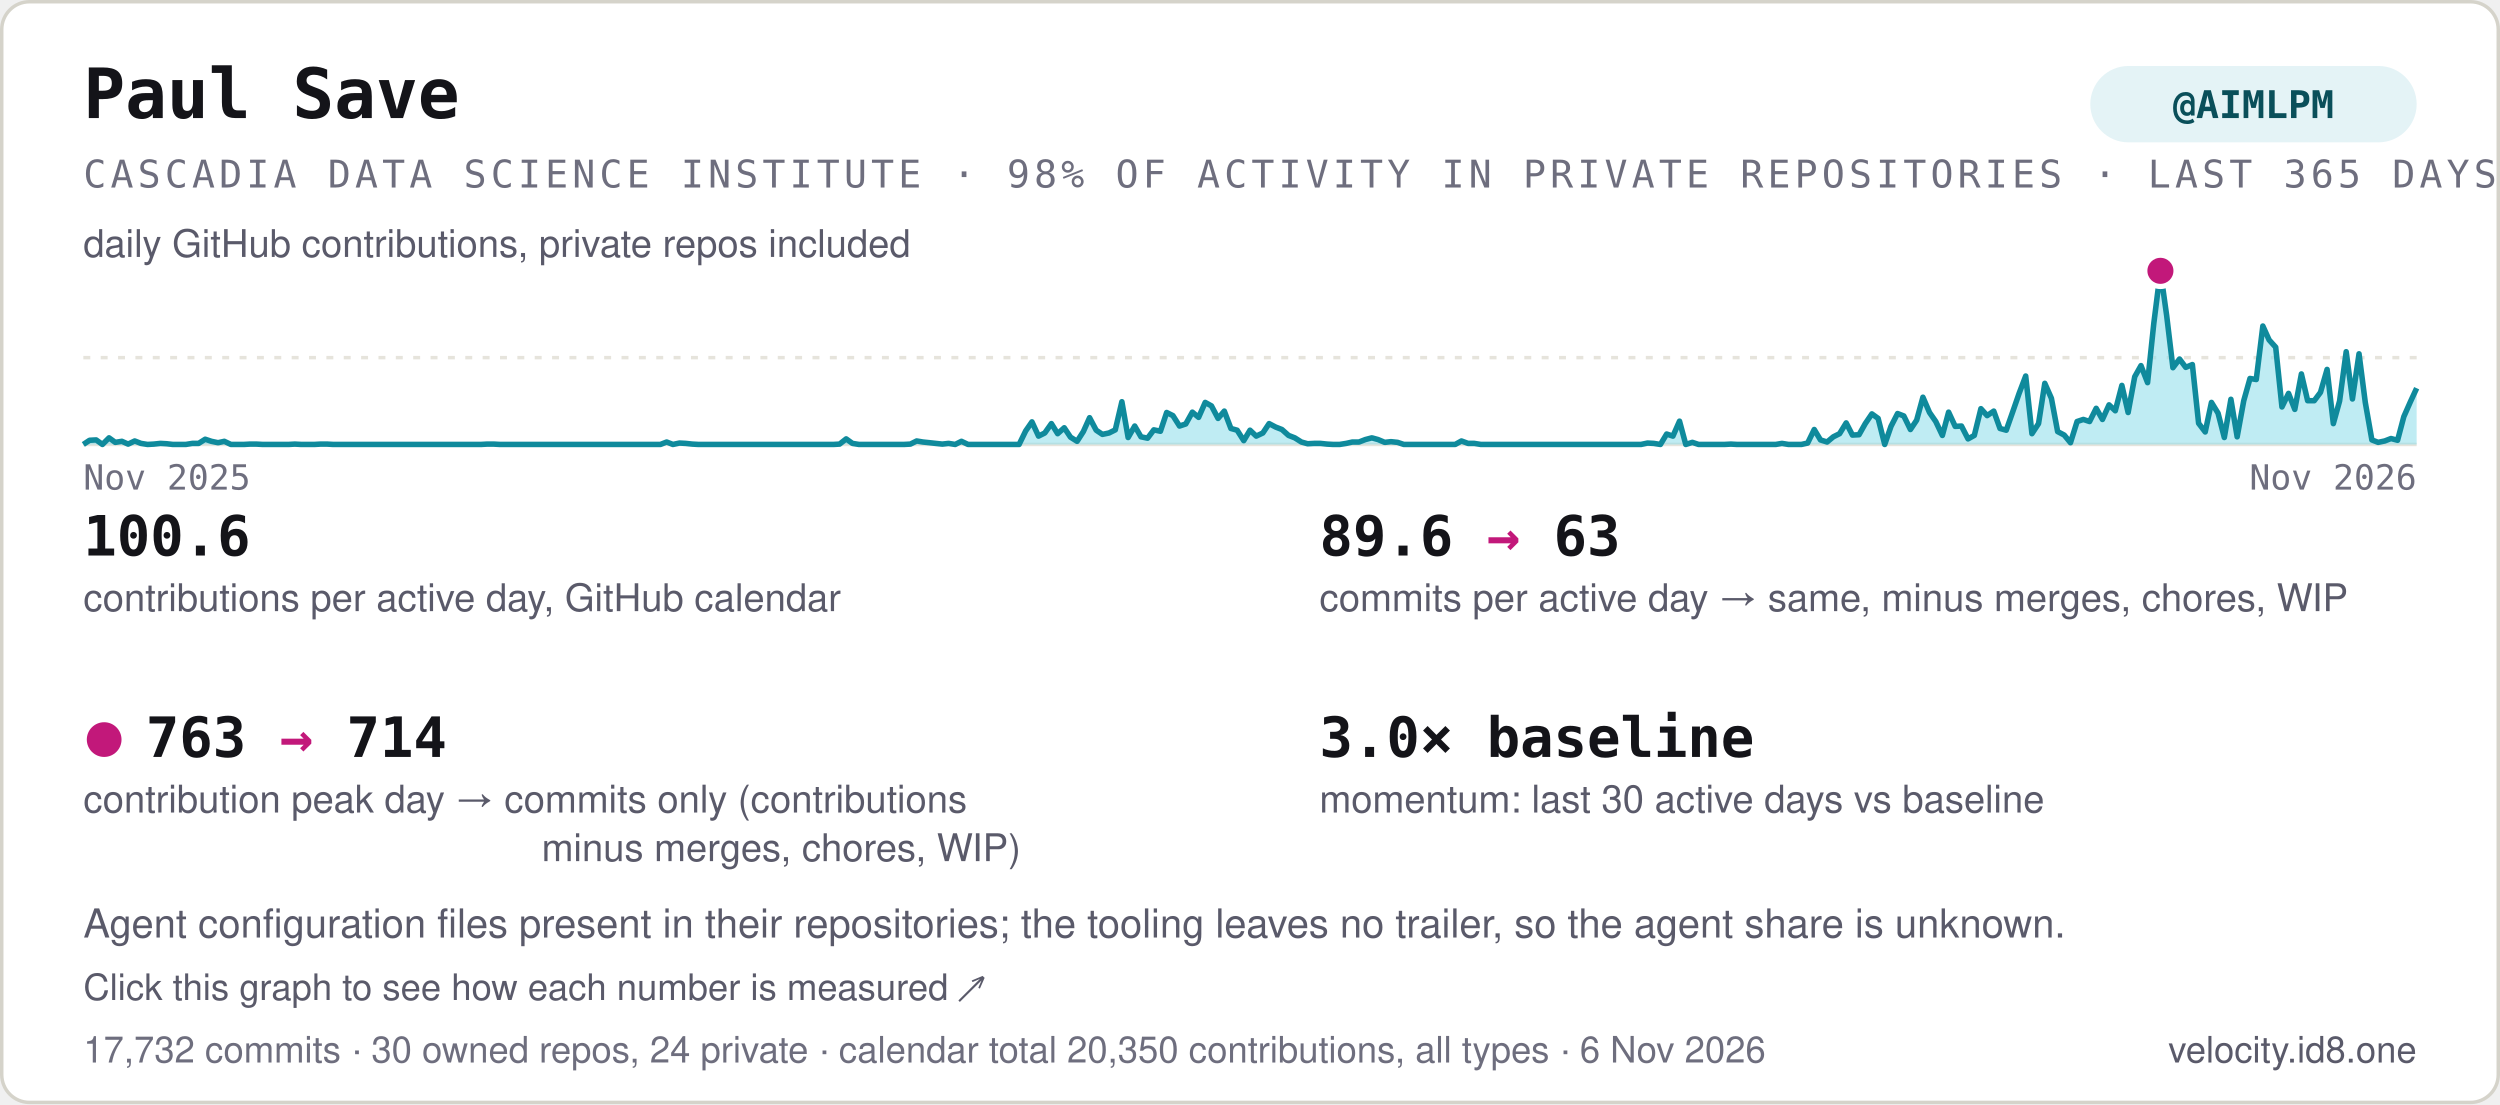
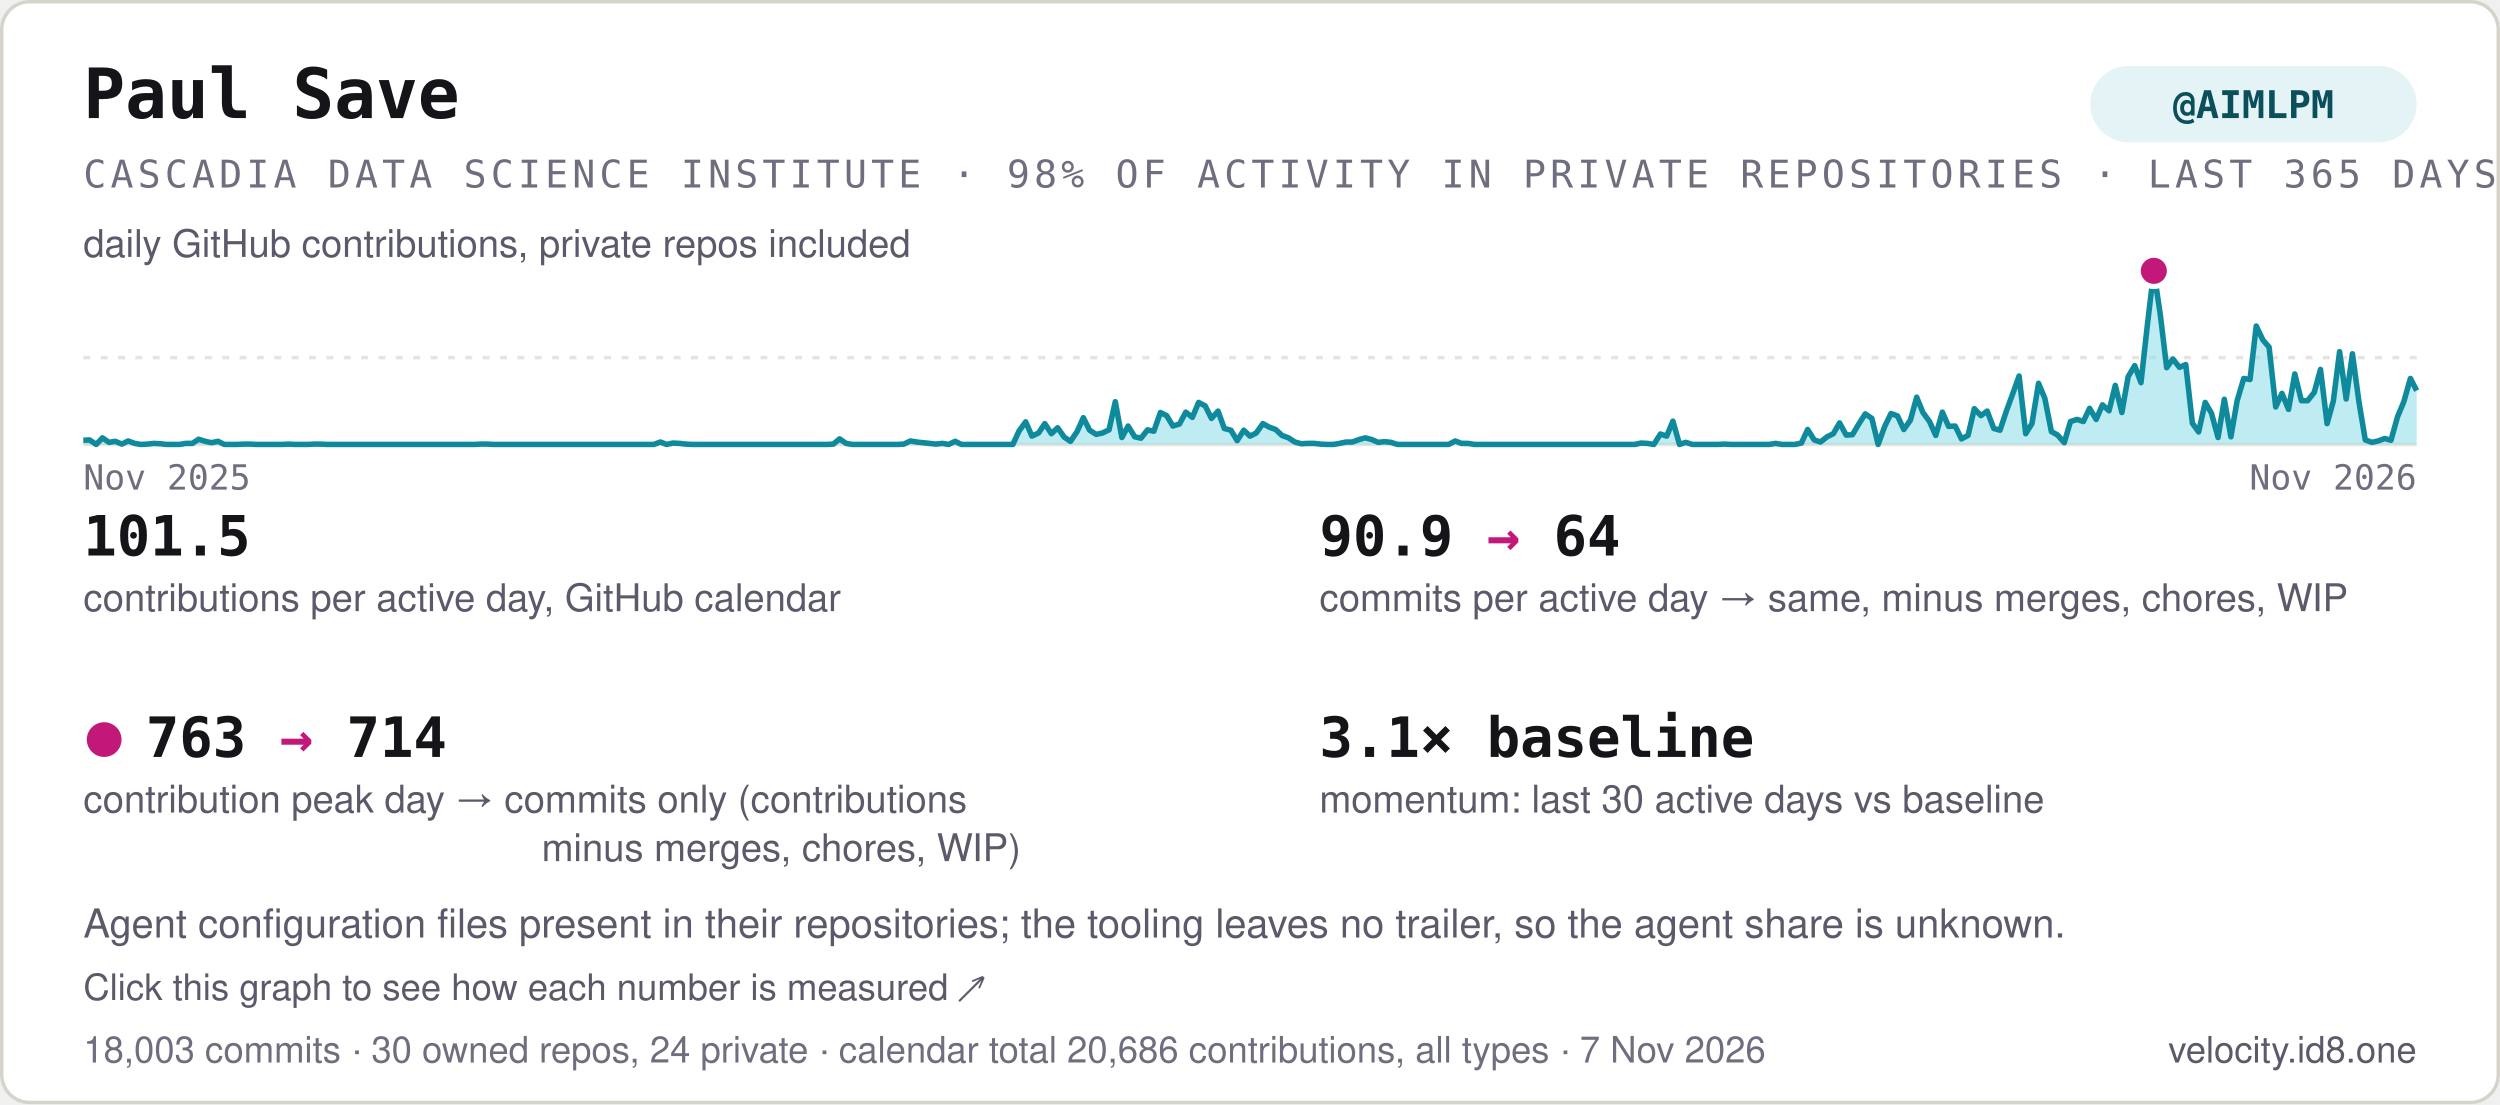
<svg xmlns="http://www.w3.org/2000/svg" width="720" height="318" viewBox="0 0 720 318" role="img" aria-label="Paul Save: Velocity Graph">
  <rect x="0.5" y="0.5" width="719" height="317" rx="8" fill="#FFFFFF" stroke="#D5D3CA" />
  <text x="24" y="34" font-family="Departure Mono, JetBrains Mono, ui-monospace, Menlo, monospace" font-size="20" font-weight="700" fill="#141419">Paul Save</text>
  <text x="24" y="54" font-family="Departure Mono, JetBrains Mono, ui-monospace, Menlo, monospace" font-size="11" letter-spacing="1.2" fill="#6E6E7E">CASCADIA DATA SCIENCE INSTITUTE · 98% OF ACTIVITY IN PRIVATE REPOSITORIES · LAST 365 DAYS</text>
  <rect x="602" y="19" width="94" height="22" rx="11" fill="#E4F3F6" />
  <text x="649" y="34" text-anchor="middle" font-family="Departure Mono, JetBrains Mono, ui-monospace, Menlo, monospace" font-size="11" font-weight="600" fill="#0A4F5A">@AIMLPM</text>
  <line x1="24" x2="696" y1="128" y2="128" stroke="#E6E4DC" />
  <line x1="24" x2="696" y1="103.0" y2="103.0" stroke="#E6E4DC" stroke-dasharray="2 3" />
-   <path d="M24.0,128.0 L25.8,126.8 L27.7,126.7 L29.5,128.0 L31.4,126.1 L33.2,127.4 L35.1,127.1 L36.9,127.9 L38.8,127.0 L40.6,127.7 L42.5,128.0 L44.3,127.9 L46.2,127.7 L48.0,127.8 L49.8,128.0 L51.7,128.0 L53.5,128.0 L55.4,127.7 L57.2,127.7 L59.1,126.5 L60.9,127.1 L62.8,127.5 L64.6,127.1 L66.5,128.0 L68.3,128.0 L70.2,128.0 L72.0,127.9 L73.8,127.9 L75.7,128.0 L77.5,128.0 L79.4,128.0 L81.2,128.0 L83.1,128.0 L84.9,127.9 L86.8,128.0 L88.6,128.0 L90.5,128.0 L92.3,127.9 L94.2,127.9 L96.0,128.0 L97.8,128.0 L99.7,128.0 L101.5,128.0 L103.4,128.0 L105.2,128.0 L107.1,128.0 L108.9,128.0 L110.8,128.0 L112.6,128.0 L114.5,128.0 L116.3,128.0 L118.2,128.0 L120.0,128.0 L121.8,128.0 L123.7,128.0 L125.5,128.0 L127.4,128.0 L129.2,128.0 L131.1,128.0 L132.9,128.0 L134.8,128.0 L136.6,128.0 L138.5,128.0 L140.3,127.9 L142.2,127.9 L144.0,128.0 L145.8,128.0 L147.7,128.0 L149.5,128.0 L151.4,128.0 L153.2,128.0 L155.1,128.0 L156.9,128.0 L158.8,128.0 L160.6,128.0 L162.5,128.0 L164.3,128.0 L166.2,128.0 L168.0,128.0 L169.8,128.0 L171.7,128.0 L173.5,128.0 L175.4,128.0 L177.2,128.0 L179.1,128.0 L180.9,128.0 L182.8,128.0 L184.6,128.0 L186.5,128.0 L188.3,128.0 L190.2,128.0 L192.0,127.3 L193.8,128.0 L195.7,127.6 L197.5,127.7 L199.4,127.9 L201.2,128.0 L203.1,128.0 L204.9,128.0 L206.8,128.0 L208.6,128.0 L210.5,128.0 L212.3,128.0 L214.2,128.0 L216.0,128.0 L217.8,128.0 L219.7,128.0 L221.5,128.0 L223.4,128.0 L225.2,128.0 L227.1,128.0 L228.9,128.0 L230.8,128.0 L232.6,128.0 L234.5,128.0 L236.3,128.0 L238.2,128.0 L240.0,128.0 L241.8,127.9 L243.7,126.4 L245.5,127.7 L247.4,128.0 L249.2,128.0 L251.1,128.0 L252.9,128.0 L254.8,128.0 L256.6,128.0 L258.5,128.0 L260.3,128.0 L262.2,127.9 L264.0,127.0 L265.8,127.3 L267.7,127.5 L269.5,127.7 L271.4,127.9 L273.2,127.7 L275.1,128.0 L276.9,127.1 L278.8,128.0 L280.6,128.0 L282.5,128.0 L284.3,128.0 L286.2,128.0 L288.0,128.0 L289.8,128.0 L291.7,128.0 L293.5,128.0 L295.4,124.1 L297.2,121.5 L299.1,125.6 L300.9,124.7 L302.8,122.0 L304.6,124.9 L306.5,123.2 L308.3,125.9 L310.2,127.1 L312.0,124.3 L313.8,120.3 L315.7,123.9 L317.5,125.1 L319.4,124.7 L321.2,123.8 L323.1,115.7 L324.9,126.0 L326.8,122.7 L328.6,125.8 L330.5,126.2 L332.3,123.8 L334.2,124.2 L336.0,118.8 L337.8,119.7 L339.7,122.7 L341.5,122.1 L343.4,118.7 L345.2,120.2 L347.1,115.9 L348.9,116.9 L350.8,120.5 L352.6,118.4 L354.5,123.4 L356.3,123.9 L358.2,126.9 L360.0,123.9 L361.8,125.6 L363.7,124.7 L365.5,122.0 L367.4,123.0 L369.2,123.7 L371.1,125.4 L372.9,126.1 L374.8,127.3 L376.6,127.8 L378.5,127.7 L380.3,127.7 L382.2,127.9 L384.0,128.0 L385.8,128.0 L387.7,127.7 L389.5,127.3 L391.4,127.3 L393.2,126.6 L395.1,126.1 L396.9,126.6 L398.8,127.4 L400.6,127.2 L402.5,127.4 L404.3,128.0 L406.2,128.0 L408.0,128.0 L409.8,128.0 L411.7,128.0 L413.5,128.0 L415.4,128.0 L417.2,128.0 L419.1,128.0 L420.9,127.0 L422.8,127.7 L424.6,127.7 L426.5,128.0 L428.3,128.0 L430.2,128.0 L432.0,128.0 L433.8,128.0 L435.7,128.0 L437.5,128.0 L439.4,128.0 L441.2,128.0 L443.1,128.0 L444.9,128.0 L446.8,128.0 L448.6,128.0 L450.5,128.0 L452.3,128.0 L454.2,128.0 L456.0,128.0 L457.8,128.0 L459.7,128.0 L461.5,128.0 L463.4,128.0 L465.2,128.0 L467.1,128.0 L468.9,128.0 L470.8,128.0 L472.6,128.0 L474.5,127.6 L476.3,127.7 L478.2,128.0 L480.0,125.0 L481.8,125.6 L483.7,121.3 L485.5,128.0 L487.4,127.4 L489.2,128.0 L491.1,128.0 L492.9,128.0 L494.8,128.0 L496.6,128.0 L498.5,127.9 L500.3,128.0 L502.2,128.0 L504.0,128.0 L505.8,128.0 L507.7,128.0 L509.5,128.0 L511.4,128.0 L513.2,127.7 L515.1,128.0 L516.9,128.0 L518.8,128.0 L520.6,127.6 L522.5,123.7 L524.3,126.7 L526.2,127.3 L528.0,125.8 L529.8,124.9 L531.7,121.8 L533.5,125.3 L535.4,125.2 L537.2,122.0 L539.1,119.2 L540.9,120.5 L542.8,128.0 L544.6,122.8 L546.5,119.1 L548.3,119.8 L550.2,123.7 L552.0,121.0 L553.8,114.4 L555.7,118.8 L557.5,121.4 L559.4,125.4 L561.2,118.7 L563.1,122.8 L564.9,122.7 L566.8,126.4 L568.6,125.4 L570.5,117.7 L572.3,119.7 L574.2,118.4 L576.0,123.4 L577.8,123.9 L579.7,118.5 L581.5,113.3 L583.4,108.3 L585.2,124.9 L587.1,122.0 L588.9,110.4 L590.8,114.7 L592.6,124.3 L594.5,125.3 L596.3,127.5 L598.2,121.4 L600.0,120.8 L601.8,121.4 L603.7,117.6 L605.5,120.8 L607.4,116.6 L609.2,118.3 L611.1,111.0 L612.9,118.8 L614.8,108.5 L616.6,105.3 L618.5,110.2 L620.3,93.1 L622.2,78.0 L624.0,90.9 L625.8,105.9 L627.7,103.4 L629.5,105.8 L631.4,105.0 L633.2,121.9 L635.1,124.4 L636.9,115.9 L638.8,119.0 L640.6,126.0 L642.5,115.0 L644.3,125.8 L646.2,115.4 L648.0,109.0 L649.8,109.3 L651.7,93.9 L653.5,97.9 L655.4,100.0 L657.2,117.2 L659.1,113.3 L660.9,117.9 L662.8,107.7 L664.6,115.4 L666.5,115.4 L668.3,113.0 L670.2,106.4 L672.0,122.0 L673.8,115.5 L675.7,101.3 L677.5,114.9 L679.4,101.9 L681.2,115.9 L683.1,126.7 L684.9,127.4 L686.8,127.0 L688.6,126.3 L690.5,126.8 L692.3,120.0 L694.2,115.7 L696.0,111.8 L696.0,128 L24,128 Z" fill="#8ADCE8" fill-opacity="0.55" />
-   <path d="M24.0,128.0 L25.8,126.8 L27.7,126.7 L29.5,128.0 L31.4,126.1 L33.2,127.4 L35.1,127.1 L36.9,127.9 L38.8,127.0 L40.6,127.7 L42.5,128.0 L44.3,127.9 L46.2,127.7 L48.0,127.8 L49.8,128.0 L51.7,128.0 L53.5,128.0 L55.4,127.7 L57.2,127.7 L59.1,126.5 L60.9,127.1 L62.8,127.5 L64.6,127.1 L66.5,128.0 L68.3,128.0 L70.2,128.0 L72.0,127.9 L73.8,127.9 L75.7,128.0 L77.5,128.0 L79.4,128.0 L81.2,128.0 L83.1,128.0 L84.9,127.9 L86.8,128.0 L88.6,128.0 L90.5,128.0 L92.3,127.9 L94.2,127.9 L96.0,128.0 L97.8,128.0 L99.7,128.0 L101.5,128.0 L103.4,128.0 L105.2,128.0 L107.1,128.0 L108.9,128.0 L110.8,128.0 L112.6,128.0 L114.5,128.0 L116.3,128.0 L118.2,128.0 L120.0,128.0 L121.8,128.0 L123.7,128.0 L125.5,128.0 L127.4,128.0 L129.2,128.0 L131.1,128.0 L132.9,128.0 L134.8,128.0 L136.6,128.0 L138.5,128.0 L140.3,127.9 L142.2,127.9 L144.0,128.0 L145.8,128.0 L147.7,128.0 L149.5,128.0 L151.4,128.0 L153.2,128.0 L155.1,128.0 L156.9,128.0 L158.8,128.0 L160.6,128.0 L162.5,128.0 L164.3,128.0 L166.2,128.0 L168.0,128.0 L169.8,128.0 L171.7,128.0 L173.5,128.0 L175.4,128.0 L177.2,128.0 L179.1,128.0 L180.9,128.0 L182.8,128.0 L184.6,128.0 L186.5,128.0 L188.3,128.0 L190.2,128.0 L192.0,127.3 L193.8,128.0 L195.7,127.6 L197.5,127.7 L199.4,127.9 L201.2,128.0 L203.1,128.0 L204.9,128.0 L206.8,128.0 L208.6,128.0 L210.5,128.0 L212.3,128.0 L214.2,128.0 L216.0,128.0 L217.8,128.0 L219.7,128.0 L221.5,128.0 L223.4,128.0 L225.2,128.0 L227.1,128.0 L228.9,128.0 L230.8,128.0 L232.6,128.0 L234.5,128.0 L236.3,128.0 L238.2,128.0 L240.0,128.0 L241.8,127.9 L243.7,126.4 L245.5,127.7 L247.4,128.0 L249.2,128.0 L251.1,128.0 L252.9,128.0 L254.8,128.0 L256.6,128.0 L258.5,128.0 L260.3,128.0 L262.2,127.9 L264.0,127.0 L265.8,127.3 L267.7,127.5 L269.5,127.7 L271.4,127.9 L273.2,127.7 L275.1,128.0 L276.9,127.1 L278.8,128.0 L280.6,128.0 L282.5,128.0 L284.3,128.0 L286.2,128.0 L288.0,128.0 L289.8,128.0 L291.7,128.0 L293.5,128.0 L295.4,124.1 L297.2,121.5 L299.1,125.6 L300.9,124.7 L302.8,122.0 L304.6,124.9 L306.5,123.2 L308.3,125.9 L310.2,127.1 L312.0,124.3 L313.8,120.3 L315.7,123.9 L317.5,125.1 L319.4,124.7 L321.2,123.8 L323.1,115.7 L324.9,126.0 L326.8,122.7 L328.6,125.8 L330.5,126.2 L332.3,123.8 L334.2,124.2 L336.0,118.8 L337.8,119.7 L339.7,122.7 L341.5,122.1 L343.4,118.7 L345.2,120.2 L347.1,115.9 L348.9,116.9 L350.8,120.5 L352.6,118.4 L354.5,123.4 L356.3,123.9 L358.2,126.9 L360.0,123.9 L361.8,125.6 L363.7,124.7 L365.5,122.0 L367.4,123.0 L369.2,123.7 L371.1,125.4 L372.9,126.1 L374.8,127.3 L376.6,127.8 L378.5,127.7 L380.3,127.7 L382.2,127.9 L384.0,128.0 L385.8,128.0 L387.7,127.7 L389.5,127.3 L391.4,127.3 L393.2,126.6 L395.1,126.1 L396.9,126.6 L398.8,127.4 L400.6,127.2 L402.5,127.4 L404.3,128.0 L406.2,128.0 L408.0,128.0 L409.8,128.0 L411.7,128.0 L413.5,128.0 L415.4,128.0 L417.2,128.0 L419.1,128.0 L420.9,127.0 L422.8,127.7 L424.6,127.7 L426.5,128.0 L428.3,128.0 L430.2,128.0 L432.0,128.0 L433.8,128.0 L435.7,128.0 L437.5,128.0 L439.4,128.0 L441.2,128.0 L443.1,128.0 L444.9,128.0 L446.8,128.0 L448.6,128.0 L450.5,128.0 L452.3,128.0 L454.2,128.0 L456.0,128.0 L457.8,128.0 L459.7,128.0 L461.5,128.0 L463.4,128.0 L465.2,128.0 L467.1,128.0 L468.9,128.0 L470.8,128.0 L472.6,128.0 L474.5,127.6 L476.3,127.7 L478.2,128.0 L480.0,125.0 L481.8,125.6 L483.7,121.3 L485.5,128.0 L487.4,127.4 L489.2,128.0 L491.1,128.0 L492.9,128.0 L494.8,128.0 L496.6,128.0 L498.5,127.9 L500.3,128.0 L502.2,128.0 L504.0,128.0 L505.8,128.0 L507.7,128.0 L509.5,128.0 L511.4,128.0 L513.2,127.7 L515.1,128.0 L516.9,128.0 L518.8,128.0 L520.6,127.6 L522.5,123.7 L524.3,126.7 L526.2,127.3 L528.0,125.8 L529.8,124.9 L531.7,121.8 L533.5,125.3 L535.4,125.2 L537.2,122.0 L539.1,119.2 L540.9,120.5 L542.8,128.0 L544.6,122.8 L546.5,119.1 L548.3,119.8 L550.2,123.7 L552.0,121.0 L553.8,114.4 L555.7,118.8 L557.5,121.4 L559.4,125.4 L561.2,118.7 L563.1,122.8 L564.9,122.7 L566.8,126.4 L568.6,125.4 L570.5,117.7 L572.3,119.7 L574.2,118.4 L576.0,123.4 L577.8,123.9 L579.7,118.5 L581.5,113.3 L583.4,108.3 L585.2,124.9 L587.1,122.0 L588.9,110.4 L590.8,114.7 L592.6,124.3 L594.5,125.3 L596.3,127.5 L598.2,121.4 L600.0,120.8 L601.8,121.4 L603.7,117.6 L605.5,120.8 L607.4,116.6 L609.2,118.3 L611.1,111.0 L612.9,118.8 L614.8,108.5 L616.6,105.3 L618.5,110.2 L620.3,93.1 L622.2,78.0 L624.0,90.9 L625.8,105.9 L627.7,103.4 L629.5,105.8 L631.4,105.0 L633.2,121.9 L635.1,124.4 L636.9,115.9 L638.8,119.0 L640.6,126.0 L642.5,115.0 L644.3,125.8 L646.2,115.4 L648.0,109.0 L649.8,109.3 L651.7,93.9 L653.5,97.9 L655.4,100.0 L657.2,117.2 L659.1,113.3 L660.9,117.9 L662.8,107.7 L664.6,115.4 L666.5,115.4 L668.3,113.0 L670.2,106.4 L672.0,122.0 L673.8,115.5 L675.7,101.3 L677.5,114.9 L679.4,101.9 L681.2,115.9 L683.1,126.7 L684.9,127.4 L686.8,127.0 L688.6,126.3 L690.5,126.8 L692.3,120.0 L694.2,115.7 L696.0,111.8" fill="none" stroke="#0F8A9C" stroke-width="1.6" stroke-linejoin="round" />
-   <circle cx="622.2" cy="78.0" r="4.5" fill="#C2187A" stroke="#FFFFFF" stroke-width="1.5" />
+   <path d="M24.0,126.8 L25.8,126.7 L27.7,128.0 L29.5,126.1 L31.4,127.4 L33.2,127.1 L35.1,127.9 L36.9,127.0 L38.8,127.7 L40.6,128.0 L42.5,127.9 L44.3,127.7 L46.2,127.8 L48.0,128.0 L49.8,128.0 L51.7,128.0 L53.5,127.7 L55.4,127.7 L57.2,126.5 L59.1,127.1 L60.9,127.5 L62.8,127.1 L64.6,128.0 L66.5,128.0 L68.3,128.0 L70.2,127.9 L72.0,127.9 L73.8,128.0 L75.7,128.0 L77.5,128.0 L79.4,128.0 L81.2,128.0 L83.1,127.9 L84.9,128.0 L86.8,128.0 L88.6,128.0 L90.5,127.9 L92.3,127.9 L94.2,128.0 L96.0,128.0 L97.8,128.0 L99.7,128.0 L101.5,128.0 L103.4,128.0 L105.2,128.0 L107.1,128.0 L108.9,128.0 L110.8,128.0 L112.6,128.0 L114.5,128.0 L116.3,128.0 L118.2,128.0 L120.0,128.0 L121.8,128.0 L123.7,128.0 L125.5,128.0 L127.4,128.0 L129.2,128.0 L131.1,128.0 L132.9,128.0 L134.8,128.0 L136.6,128.0 L138.5,127.9 L140.3,127.9 L142.2,128.0 L144.0,128.0 L145.8,128.0 L147.7,128.0 L149.5,128.0 L151.4,128.0 L153.2,128.0 L155.1,128.0 L156.9,128.0 L158.8,128.0 L160.6,128.0 L162.5,128.0 L164.3,128.0 L166.2,128.0 L168.0,128.0 L169.8,128.0 L171.7,128.0 L173.5,128.0 L175.4,128.0 L177.2,128.0 L179.1,128.0 L180.9,128.0 L182.8,128.0 L184.6,128.0 L186.5,128.0 L188.3,128.0 L190.2,127.3 L192.0,128.0 L193.8,127.6 L195.7,127.7 L197.5,127.9 L199.4,128.0 L201.2,128.0 L203.1,128.0 L204.9,128.0 L206.8,128.0 L208.6,128.0 L210.5,128.0 L212.3,128.0 L214.2,128.0 L216.0,128.0 L217.8,128.0 L219.7,128.0 L221.5,128.0 L223.4,128.0 L225.2,128.0 L227.1,128.0 L228.9,128.0 L230.8,128.0 L232.6,128.0 L234.5,128.0 L236.3,128.0 L238.2,128.0 L240.0,127.9 L241.8,126.4 L243.7,127.7 L245.5,128.0 L247.4,128.0 L249.2,128.0 L251.1,128.0 L252.9,128.0 L254.8,128.0 L256.6,128.0 L258.5,128.0 L260.3,127.9 L262.2,127.0 L264.0,127.3 L265.8,127.5 L267.7,127.7 L269.5,127.9 L271.4,127.7 L273.2,128.0 L275.1,127.1 L276.9,128.0 L278.8,128.0 L280.6,128.0 L282.5,128.0 L284.3,128.0 L286.2,128.0 L288.0,128.0 L289.8,128.0 L291.7,128.0 L293.5,124.1 L295.4,121.5 L297.2,125.6 L299.1,124.7 L300.9,122.0 L302.8,124.9 L304.6,123.2 L306.5,125.9 L308.3,127.1 L310.2,124.3 L312.0,120.3 L313.8,123.9 L315.7,125.1 L317.5,124.7 L319.4,123.8 L321.2,115.7 L323.1,126.0 L324.9,122.7 L326.8,125.8 L328.6,126.2 L330.5,123.8 L332.3,124.2 L334.2,118.8 L336.0,119.7 L337.8,122.7 L339.7,122.1 L341.5,118.7 L343.4,120.2 L345.2,115.9 L347.1,116.9 L348.9,120.5 L350.8,118.4 L352.6,123.4 L354.5,123.9 L356.3,126.9 L358.2,123.9 L360.0,125.6 L361.8,124.7 L363.7,122.0 L365.5,123.0 L367.4,123.7 L369.2,125.4 L371.1,126.1 L372.9,127.3 L374.8,127.8 L376.6,127.7 L378.5,127.7 L380.3,127.9 L382.2,128.0 L384.0,128.0 L385.8,127.7 L387.7,127.3 L389.5,127.3 L391.4,126.6 L393.2,126.1 L395.1,126.6 L396.9,127.4 L398.8,127.2 L400.6,127.4 L402.5,128.0 L404.3,128.0 L406.2,128.0 L408.0,128.0 L409.8,128.0 L411.7,128.0 L413.5,128.0 L415.4,128.0 L417.2,128.0 L419.1,127.0 L420.9,127.7 L422.8,127.7 L424.6,128.0 L426.5,128.0 L428.3,128.0 L430.2,128.0 L432.0,128.0 L433.8,128.0 L435.7,128.0 L437.5,128.0 L439.4,128.0 L441.2,128.0 L443.1,128.0 L444.9,128.0 L446.8,128.0 L448.6,128.0 L450.5,128.0 L452.3,128.0 L454.2,128.0 L456.0,128.0 L457.8,128.0 L459.7,128.0 L461.5,128.0 L463.4,128.0 L465.2,128.0 L467.1,128.0 L468.9,128.0 L470.8,128.0 L472.6,127.6 L474.5,127.7 L476.3,128.0 L478.2,125.0 L480.0,125.6 L481.8,121.3 L483.7,128.0 L485.5,127.4 L487.4,128.0 L489.2,128.0 L491.1,128.0 L492.9,128.0 L494.8,128.0 L496.6,127.9 L498.5,128.0 L500.3,128.0 L502.2,128.0 L504.0,128.0 L505.8,128.0 L507.7,128.0 L509.5,128.0 L511.4,127.7 L513.2,128.0 L515.1,128.0 L516.9,128.0 L518.8,127.6 L520.6,123.7 L522.5,126.7 L524.3,127.3 L526.2,125.8 L528.0,124.9 L529.8,121.8 L531.7,125.3 L533.5,125.2 L535.4,122.0 L537.2,119.2 L539.1,120.5 L540.9,128.0 L542.8,122.8 L544.6,119.1 L546.5,119.8 L548.3,123.7 L550.2,121.0 L552.0,114.4 L553.8,118.8 L555.7,121.4 L557.5,125.4 L559.4,118.7 L561.2,122.8 L563.1,122.7 L564.9,126.4 L566.8,125.4 L568.6,117.7 L570.5,119.7 L572.3,118.4 L574.2,123.4 L576.0,123.9 L577.8,118.5 L579.7,113.3 L581.5,108.3 L583.4,124.9 L585.2,122.0 L587.1,110.4 L588.9,114.7 L590.8,124.3 L592.6,125.3 L594.5,127.5 L596.3,121.4 L598.2,120.8 L600.0,121.4 L601.8,117.6 L603.7,120.8 L605.5,116.6 L607.4,118.3 L609.2,111.0 L611.1,118.8 L612.9,108.5 L614.8,105.3 L616.6,110.2 L618.5,93.1 L620.3,78.0 L622.2,90.9 L624.0,105.9 L625.8,103.4 L627.7,105.8 L629.5,105.0 L631.4,121.9 L633.2,124.4 L635.1,115.9 L636.9,119.0 L638.8,126.0 L640.6,115.0 L642.5,125.8 L644.3,115.4 L646.2,109.0 L648.0,109.3 L649.8,93.9 L651.7,97.9 L653.5,100.0 L655.4,117.2 L657.2,113.3 L659.1,117.9 L660.9,107.7 L662.8,115.4 L664.6,115.4 L666.5,113.0 L668.3,106.4 L670.2,122.0 L672.0,115.5 L673.8,101.3 L675.7,114.9 L677.5,101.9 L679.4,115.9 L681.2,126.7 L683.1,127.4 L684.9,127.0 L686.8,126.3 L688.6,126.8 L690.5,120.0 L692.3,115.7 L694.2,109.0 L696.0,112.5 L696.0,128 L24,128 Z" fill="#8ADCE8" fill-opacity="0.55" />
+   <path d="M24.0,126.8 L25.8,126.7 L27.7,128.0 L29.5,126.1 L31.4,127.4 L33.2,127.1 L35.1,127.9 L36.9,127.0 L38.8,127.7 L40.6,128.0 L42.5,127.9 L44.3,127.7 L46.2,127.8 L48.0,128.0 L49.8,128.0 L51.7,128.0 L53.5,127.7 L55.4,127.7 L57.2,126.5 L59.1,127.1 L60.9,127.5 L62.8,127.1 L64.6,128.0 L66.5,128.0 L68.3,128.0 L70.2,127.9 L72.0,127.9 L73.8,128.0 L75.7,128.0 L77.5,128.0 L79.4,128.0 L81.2,128.0 L83.1,127.9 L84.9,128.0 L86.8,128.0 L88.6,128.0 L90.5,127.9 L92.3,127.9 L94.2,128.0 L96.0,128.0 L97.8,128.0 L99.7,128.0 L101.5,128.0 L103.4,128.0 L105.2,128.0 L107.1,128.0 L108.9,128.0 L110.8,128.0 L112.6,128.0 L114.5,128.0 L116.3,128.0 L118.2,128.0 L120.0,128.0 L121.8,128.0 L123.7,128.0 L125.5,128.0 L127.4,128.0 L129.2,128.0 L131.1,128.0 L132.9,128.0 L134.8,128.0 L136.6,128.0 L138.5,127.9 L140.3,127.9 L142.2,128.0 L144.0,128.0 L145.8,128.0 L147.7,128.0 L149.5,128.0 L151.4,128.0 L153.2,128.0 L155.1,128.0 L156.9,128.0 L158.8,128.0 L160.6,128.0 L162.5,128.0 L164.3,128.0 L166.2,128.0 L168.0,128.0 L169.8,128.0 L171.7,128.0 L173.5,128.0 L175.4,128.0 L177.2,128.0 L179.1,128.0 L180.9,128.0 L182.8,128.0 L184.6,128.0 L186.5,128.0 L188.3,128.0 L190.2,127.3 L192.0,128.0 L193.8,127.6 L195.7,127.7 L197.5,127.9 L199.4,128.0 L201.2,128.0 L203.1,128.0 L204.9,128.0 L206.8,128.0 L208.6,128.0 L210.5,128.0 L212.3,128.0 L214.2,128.0 L216.0,128.0 L217.8,128.0 L219.7,128.0 L221.5,128.0 L223.4,128.0 L225.2,128.0 L227.1,128.0 L228.9,128.0 L230.8,128.0 L232.6,128.0 L234.5,128.0 L236.3,128.0 L238.2,128.0 L240.0,127.9 L241.8,126.4 L243.7,127.7 L245.5,128.0 L247.4,128.0 L249.2,128.0 L251.1,128.0 L252.9,128.0 L254.8,128.0 L256.6,128.0 L258.5,128.0 L260.3,127.9 L262.2,127.0 L264.0,127.3 L265.8,127.5 L267.7,127.7 L269.5,127.9 L271.4,127.7 L273.2,128.0 L275.1,127.1 L276.9,128.0 L278.8,128.0 L280.6,128.0 L282.5,128.0 L284.3,128.0 L286.2,128.0 L288.0,128.0 L289.8,128.0 L291.7,128.0 L293.5,124.1 L295.4,121.5 L297.2,125.6 L299.1,124.7 L300.9,122.0 L302.8,124.9 L304.6,123.2 L306.5,125.9 L308.3,127.1 L310.2,124.3 L312.0,120.3 L313.8,123.9 L315.7,125.1 L317.5,124.7 L319.4,123.8 L321.2,115.7 L323.1,126.0 L324.9,122.7 L326.8,125.8 L328.6,126.2 L330.5,123.8 L332.3,124.2 L334.2,118.8 L336.0,119.7 L337.8,122.7 L339.7,122.1 L341.5,118.7 L343.4,120.2 L345.2,115.9 L347.1,116.9 L348.9,120.5 L350.8,118.4 L352.6,123.4 L354.5,123.9 L356.3,126.9 L358.2,123.9 L360.0,125.6 L361.8,124.7 L363.7,122.0 L365.5,123.0 L367.4,123.7 L369.2,125.4 L371.1,126.1 L372.9,127.3 L374.8,127.8 L376.6,127.7 L378.5,127.7 L380.3,127.9 L382.2,128.0 L384.0,128.0 L385.8,127.7 L387.7,127.3 L389.5,127.3 L391.4,126.6 L393.2,126.1 L395.1,126.6 L396.9,127.4 L398.8,127.2 L400.6,127.4 L402.5,128.0 L404.3,128.0 L406.2,128.0 L408.0,128.0 L409.8,128.0 L411.7,128.0 L413.5,128.0 L415.4,128.0 L417.2,128.0 L419.1,127.0 L420.9,127.7 L422.8,127.7 L424.6,128.0 L426.5,128.0 L428.3,128.0 L430.2,128.0 L432.0,128.0 L433.8,128.0 L435.7,128.0 L437.5,128.0 L439.4,128.0 L441.2,128.0 L443.1,128.0 L444.9,128.0 L446.8,128.0 L448.6,128.0 L450.5,128.0 L452.3,128.0 L454.2,128.0 L456.0,128.0 L457.8,128.0 L459.7,128.0 L461.5,128.0 L463.4,128.0 L465.2,128.0 L467.1,128.0 L468.9,128.0 L470.8,128.0 L472.6,127.6 L474.5,127.7 L476.3,128.0 L478.2,125.0 L480.0,125.6 L481.8,121.3 L483.7,128.0 L485.5,127.4 L487.4,128.0 L489.2,128.0 L491.1,128.0 L492.9,128.0 L494.8,128.0 L496.6,127.9 L498.5,128.0 L500.3,128.0 L502.2,128.0 L504.0,128.0 L505.8,128.0 L507.7,128.0 L509.5,128.0 L511.4,127.7 L513.2,128.0 L515.1,128.0 L516.9,128.0 L518.8,127.6 L520.6,123.7 L522.5,126.7 L524.3,127.3 L526.2,125.8 L528.0,124.9 L529.8,121.8 L531.7,125.3 L533.5,125.2 L535.4,122.0 L537.2,119.2 L539.1,120.5 L540.9,128.0 L542.8,122.8 L544.6,119.1 L546.5,119.8 L548.3,123.7 L550.2,121.0 L552.0,114.4 L553.8,118.8 L555.7,121.4 L557.5,125.4 L559.4,118.7 L561.2,122.8 L563.1,122.7 L564.9,126.4 L566.8,125.4 L568.6,117.7 L570.5,119.7 L572.3,118.4 L574.2,123.4 L576.0,123.9 L577.8,118.5 L579.7,113.3 L581.5,108.3 L583.4,124.9 L585.2,122.0 L587.1,110.4 L588.9,114.7 L590.8,124.3 L592.6,125.3 L594.5,127.5 L596.3,121.4 L598.2,120.8 L600.0,121.4 L601.8,117.6 L603.7,120.8 L605.5,116.6 L607.4,118.3 L609.2,111.0 L611.1,118.8 L612.9,108.5 L614.8,105.3 L616.6,110.2 L618.5,93.1 L620.3,78.0 L622.2,90.9 L624.0,105.9 L625.8,103.4 L627.7,105.8 L629.5,105.0 L631.4,121.9 L633.2,124.4 L635.1,115.9 L636.9,119.0 L638.8,126.0 L640.6,115.0 L642.5,125.8 L644.3,115.4 L646.2,109.0 L648.0,109.3 L649.8,93.9 L651.7,97.9 L653.5,100.0 L655.4,117.2 L657.2,113.3 L659.1,117.9 L660.9,107.7 L662.8,115.4 L664.6,115.4 L666.5,113.0 L668.3,106.4 L670.2,122.0 L672.0,115.5 L673.8,101.3 L675.7,114.9 L677.5,101.9 L679.4,115.9 L681.2,126.7 L683.1,127.4 L684.9,127.0 L686.8,126.3 L688.6,126.8 L690.5,120.0 L692.3,115.7 L694.2,109.0 L696.0,112.5" fill="none" stroke="#0F8A9C" stroke-width="1.6" stroke-linejoin="round" />
+   <circle cx="620.3" cy="78.0" r="4.5" fill="#C2187A" stroke="#FFFFFF" stroke-width="1.5" />
  <text x="24" y="141" font-family="Departure Mono, JetBrains Mono, ui-monospace, Menlo, monospace" font-size="10" fill="#6E6E7E">Nov 2025</text>
  <text x="696" y="141" text-anchor="end" font-family="Departure Mono, JetBrains Mono, ui-monospace, Menlo, monospace" font-size="10" fill="#6E6E7E">Nov 2026</text>
  <text x="24" y="74" font-family="-apple-system, BlinkMacSystemFont, 'Segoe UI', Helvetica, Arial, sans-serif" font-size="11" fill="#5A5A6A">daily GitHub contributions, private repos included</text>
-   <text x="24" y="160" font-family="Departure Mono, JetBrains Mono, ui-monospace, Menlo, monospace" font-size="16" font-weight="600" fill="#141419">100.6</text>
+   <text x="24" y="160" font-family="Departure Mono, JetBrains Mono, ui-monospace, Menlo, monospace" font-size="16" font-weight="600" fill="#141419">101.5</text>
  <text x="24" y="176" font-family="-apple-system, BlinkMacSystemFont, 'Segoe UI', Helvetica, Arial, sans-serif" font-size="11" fill="#5A5A6A">contributions per active day, GitHub calendar</text>
-   <text x="380" y="160" font-family="Departure Mono, JetBrains Mono, ui-monospace, Menlo, monospace" font-size="16" font-weight="600" fill="#141419">89.6 <tspan fill="#C2187A">→</tspan> 63</text>
+   <text x="380" y="160" font-family="Departure Mono, JetBrains Mono, ui-monospace, Menlo, monospace" font-size="16" font-weight="600" fill="#141419">90.9 <tspan fill="#C2187A">→</tspan> 64</text>
  <text x="380" y="176" font-family="-apple-system, BlinkMacSystemFont, 'Segoe UI', Helvetica, Arial, sans-serif" font-size="11" fill="#5A5A6A">commits per active day → same, minus merges, chores, WIP</text>
  <circle cx="30" cy="213" r="5" fill="#C2187A" />
  <text x="42" y="218" font-family="Departure Mono, JetBrains Mono, ui-monospace, Menlo, monospace" font-size="16" font-weight="600" fill="#141419">763 <tspan fill="#C2187A">→</tspan> 714</text>
  <text x="24" y="234" font-family="-apple-system, BlinkMacSystemFont, 'Segoe UI', Helvetica, Arial, sans-serif" font-size="11" fill="#5A5A6A">contribution peak day → commits only (contributions</text>
  <text x="156" y="248" font-family="-apple-system, BlinkMacSystemFont, 'Segoe UI', Helvetica, Arial, sans-serif" font-size="11" fill="#5A5A6A">minus merges, chores, WIP)</text>
-   <text x="380" y="218" font-family="Departure Mono, JetBrains Mono, ui-monospace, Menlo, monospace" font-size="16" font-weight="600" fill="#141419">3.0× baseline</text>
+   <text x="380" y="218" font-family="Departure Mono, JetBrains Mono, ui-monospace, Menlo, monospace" font-size="16" font-weight="600" fill="#141419">3.1× baseline</text>
  <text x="380" y="234" font-family="-apple-system, BlinkMacSystemFont, 'Segoe UI', Helvetica, Arial, sans-serif" font-size="11" fill="#5A5A6A">momentum: last 30 active days vs baseline</text>
  <text x="24" y="270" font-family="-apple-system, BlinkMacSystemFont, 'Segoe UI', Helvetica, Arial, sans-serif" font-size="11.5" fill="#5A5A6A">Agent configuration files present in their repositories; the tooling leaves no trailer, so the agent share is unknown.</text>
  <text x="24" y="288" font-family="-apple-system, BlinkMacSystemFont, 'Segoe UI', Helvetica, Arial, sans-serif" font-size="10.5" fill="#5A5A6A">Click this graph to see how each number is measured ↗</text>
-   <text x="24" y="306" font-family="-apple-system, BlinkMacSystemFont, 'Segoe UI', Helvetica, Arial, sans-serif" font-size="10.5" fill="#6E6E7E">17,732 commits · 30 owned repos, 24 private · calendar total 20,350 contributions, all types · 6 Nov 2026</text>
+   <text x="24" y="306" font-family="-apple-system, BlinkMacSystemFont, 'Segoe UI', Helvetica, Arial, sans-serif" font-size="10.5" fill="#6E6E7E">18,003 commits · 30 owned repos, 24 private · calendar total 20,686 contributions, all types · 7 Nov 2026</text>
  <text x="696" y="306" text-anchor="end" font-family="-apple-system, BlinkMacSystemFont, 'Segoe UI', Helvetica, Arial, sans-serif" font-size="10.5" fill="#5A5A6A">velocity.id8.one</text>
</svg>
